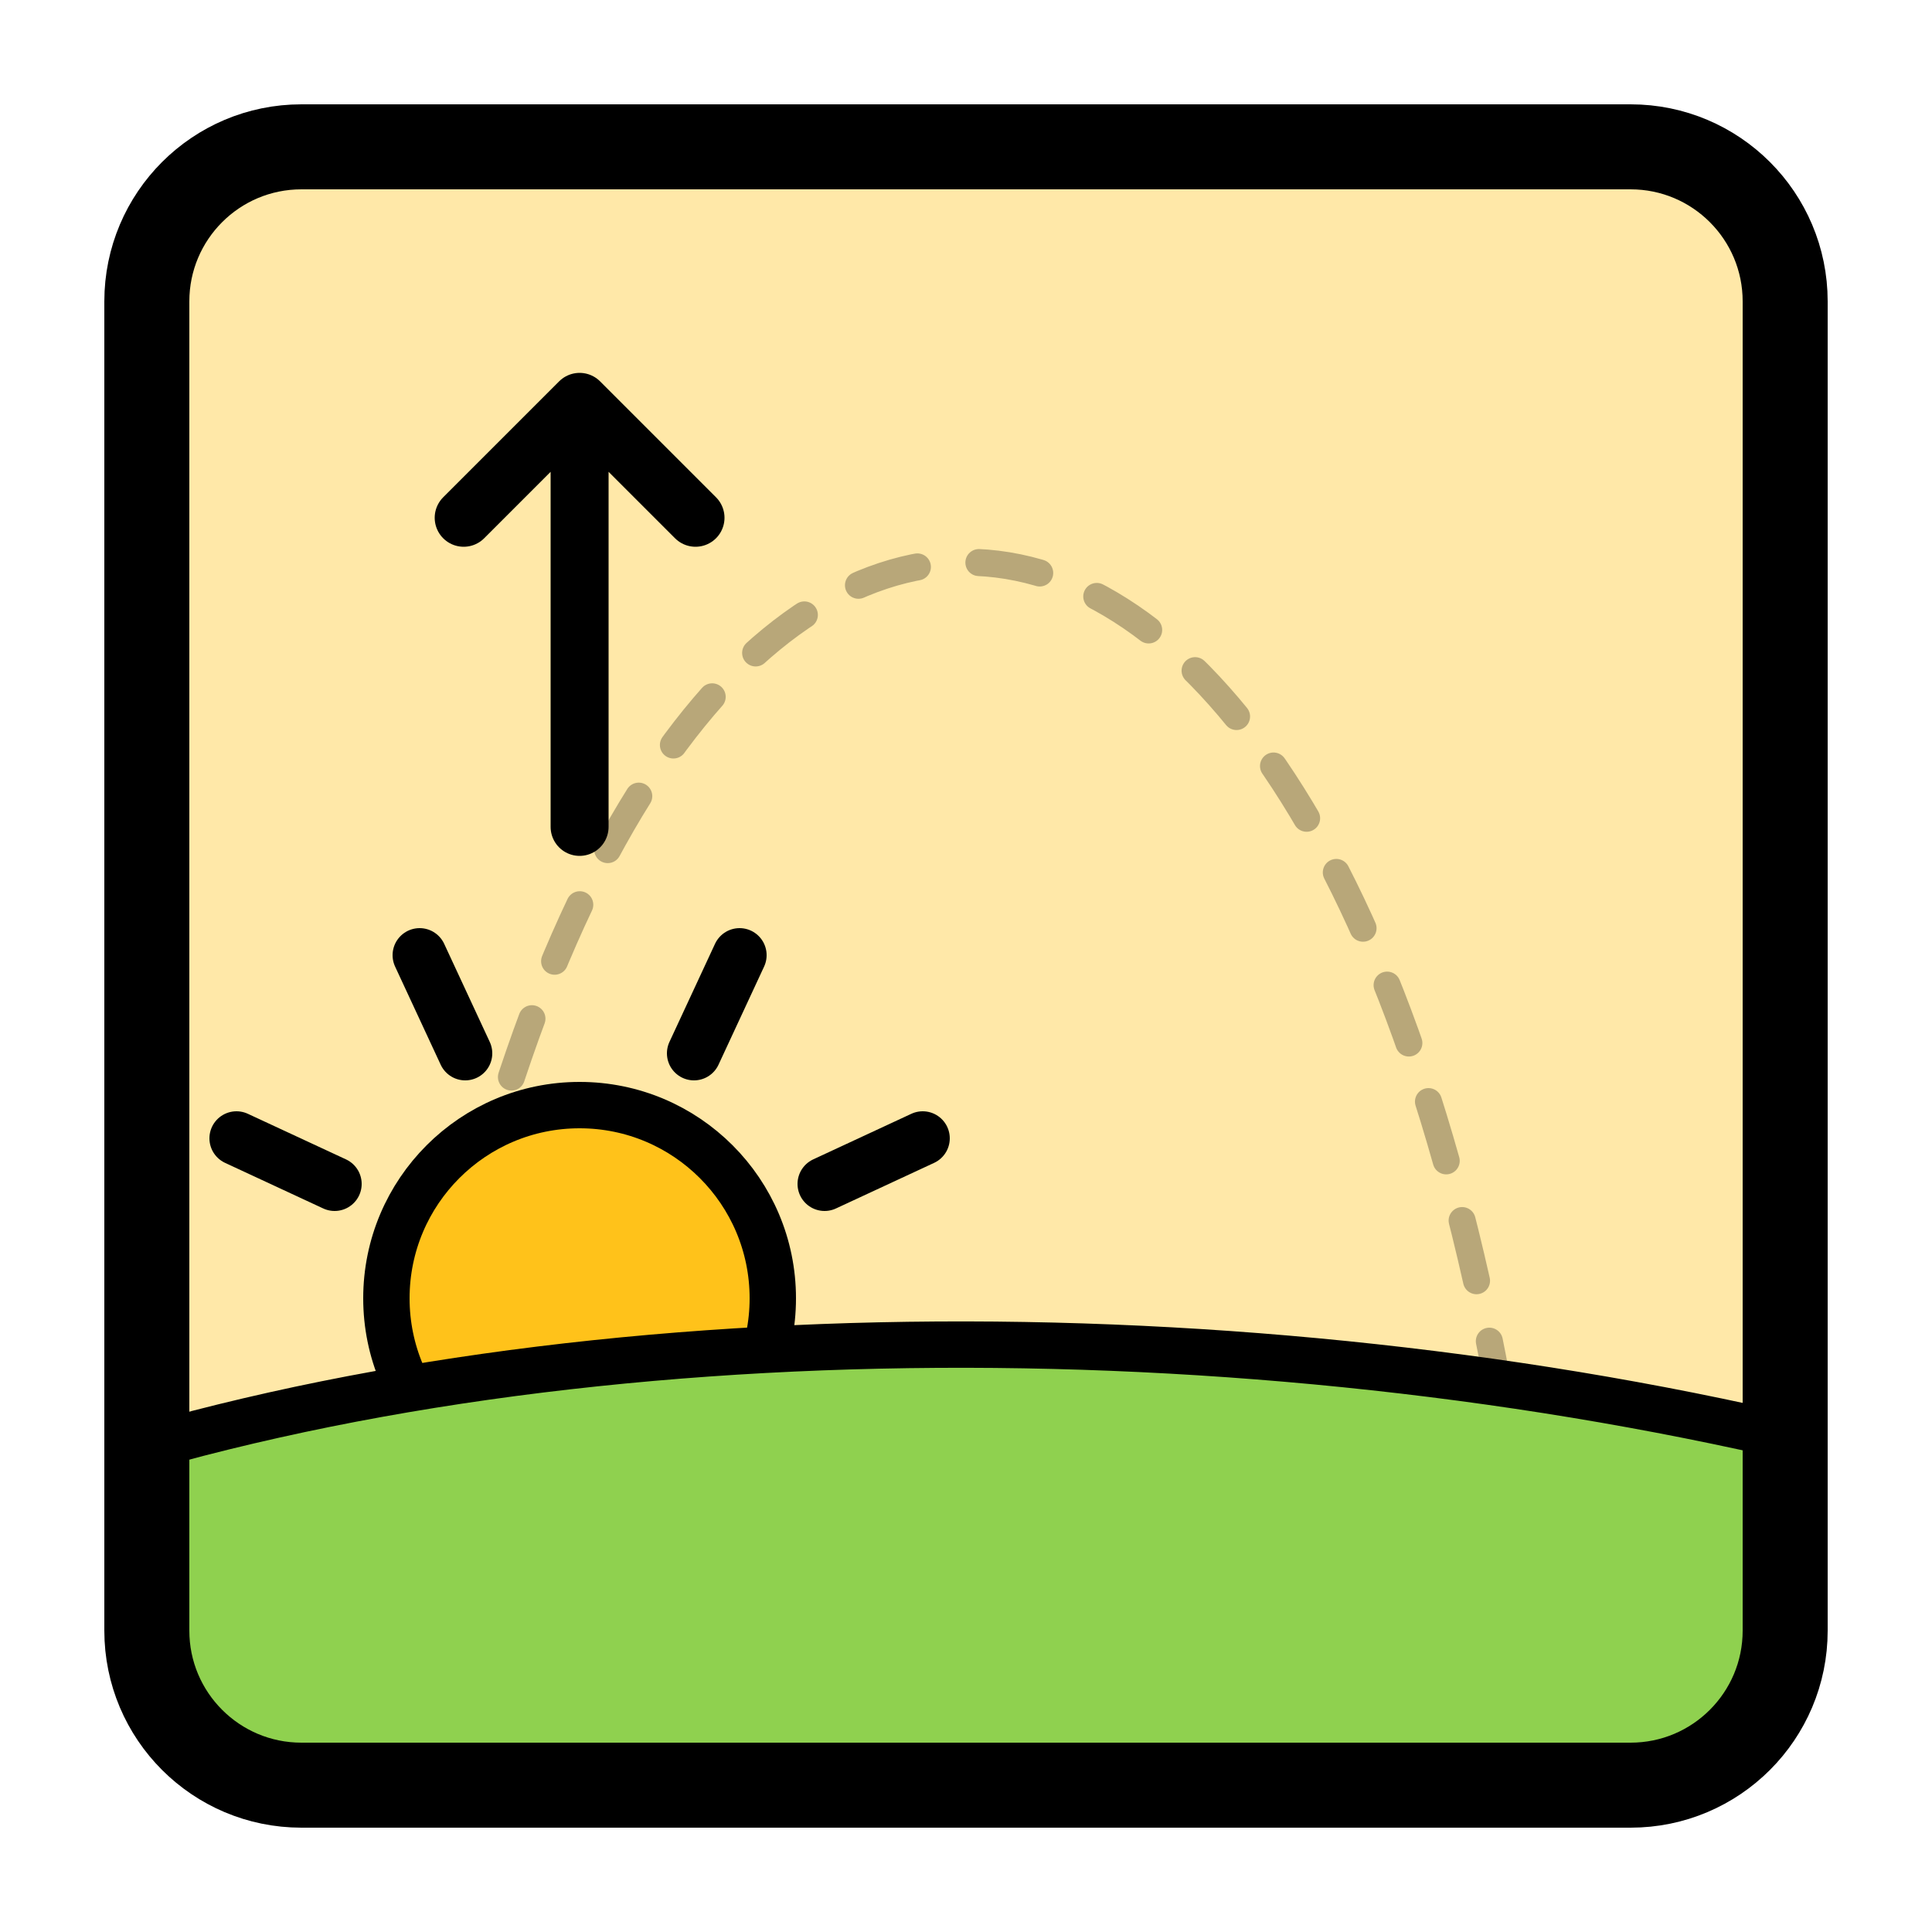
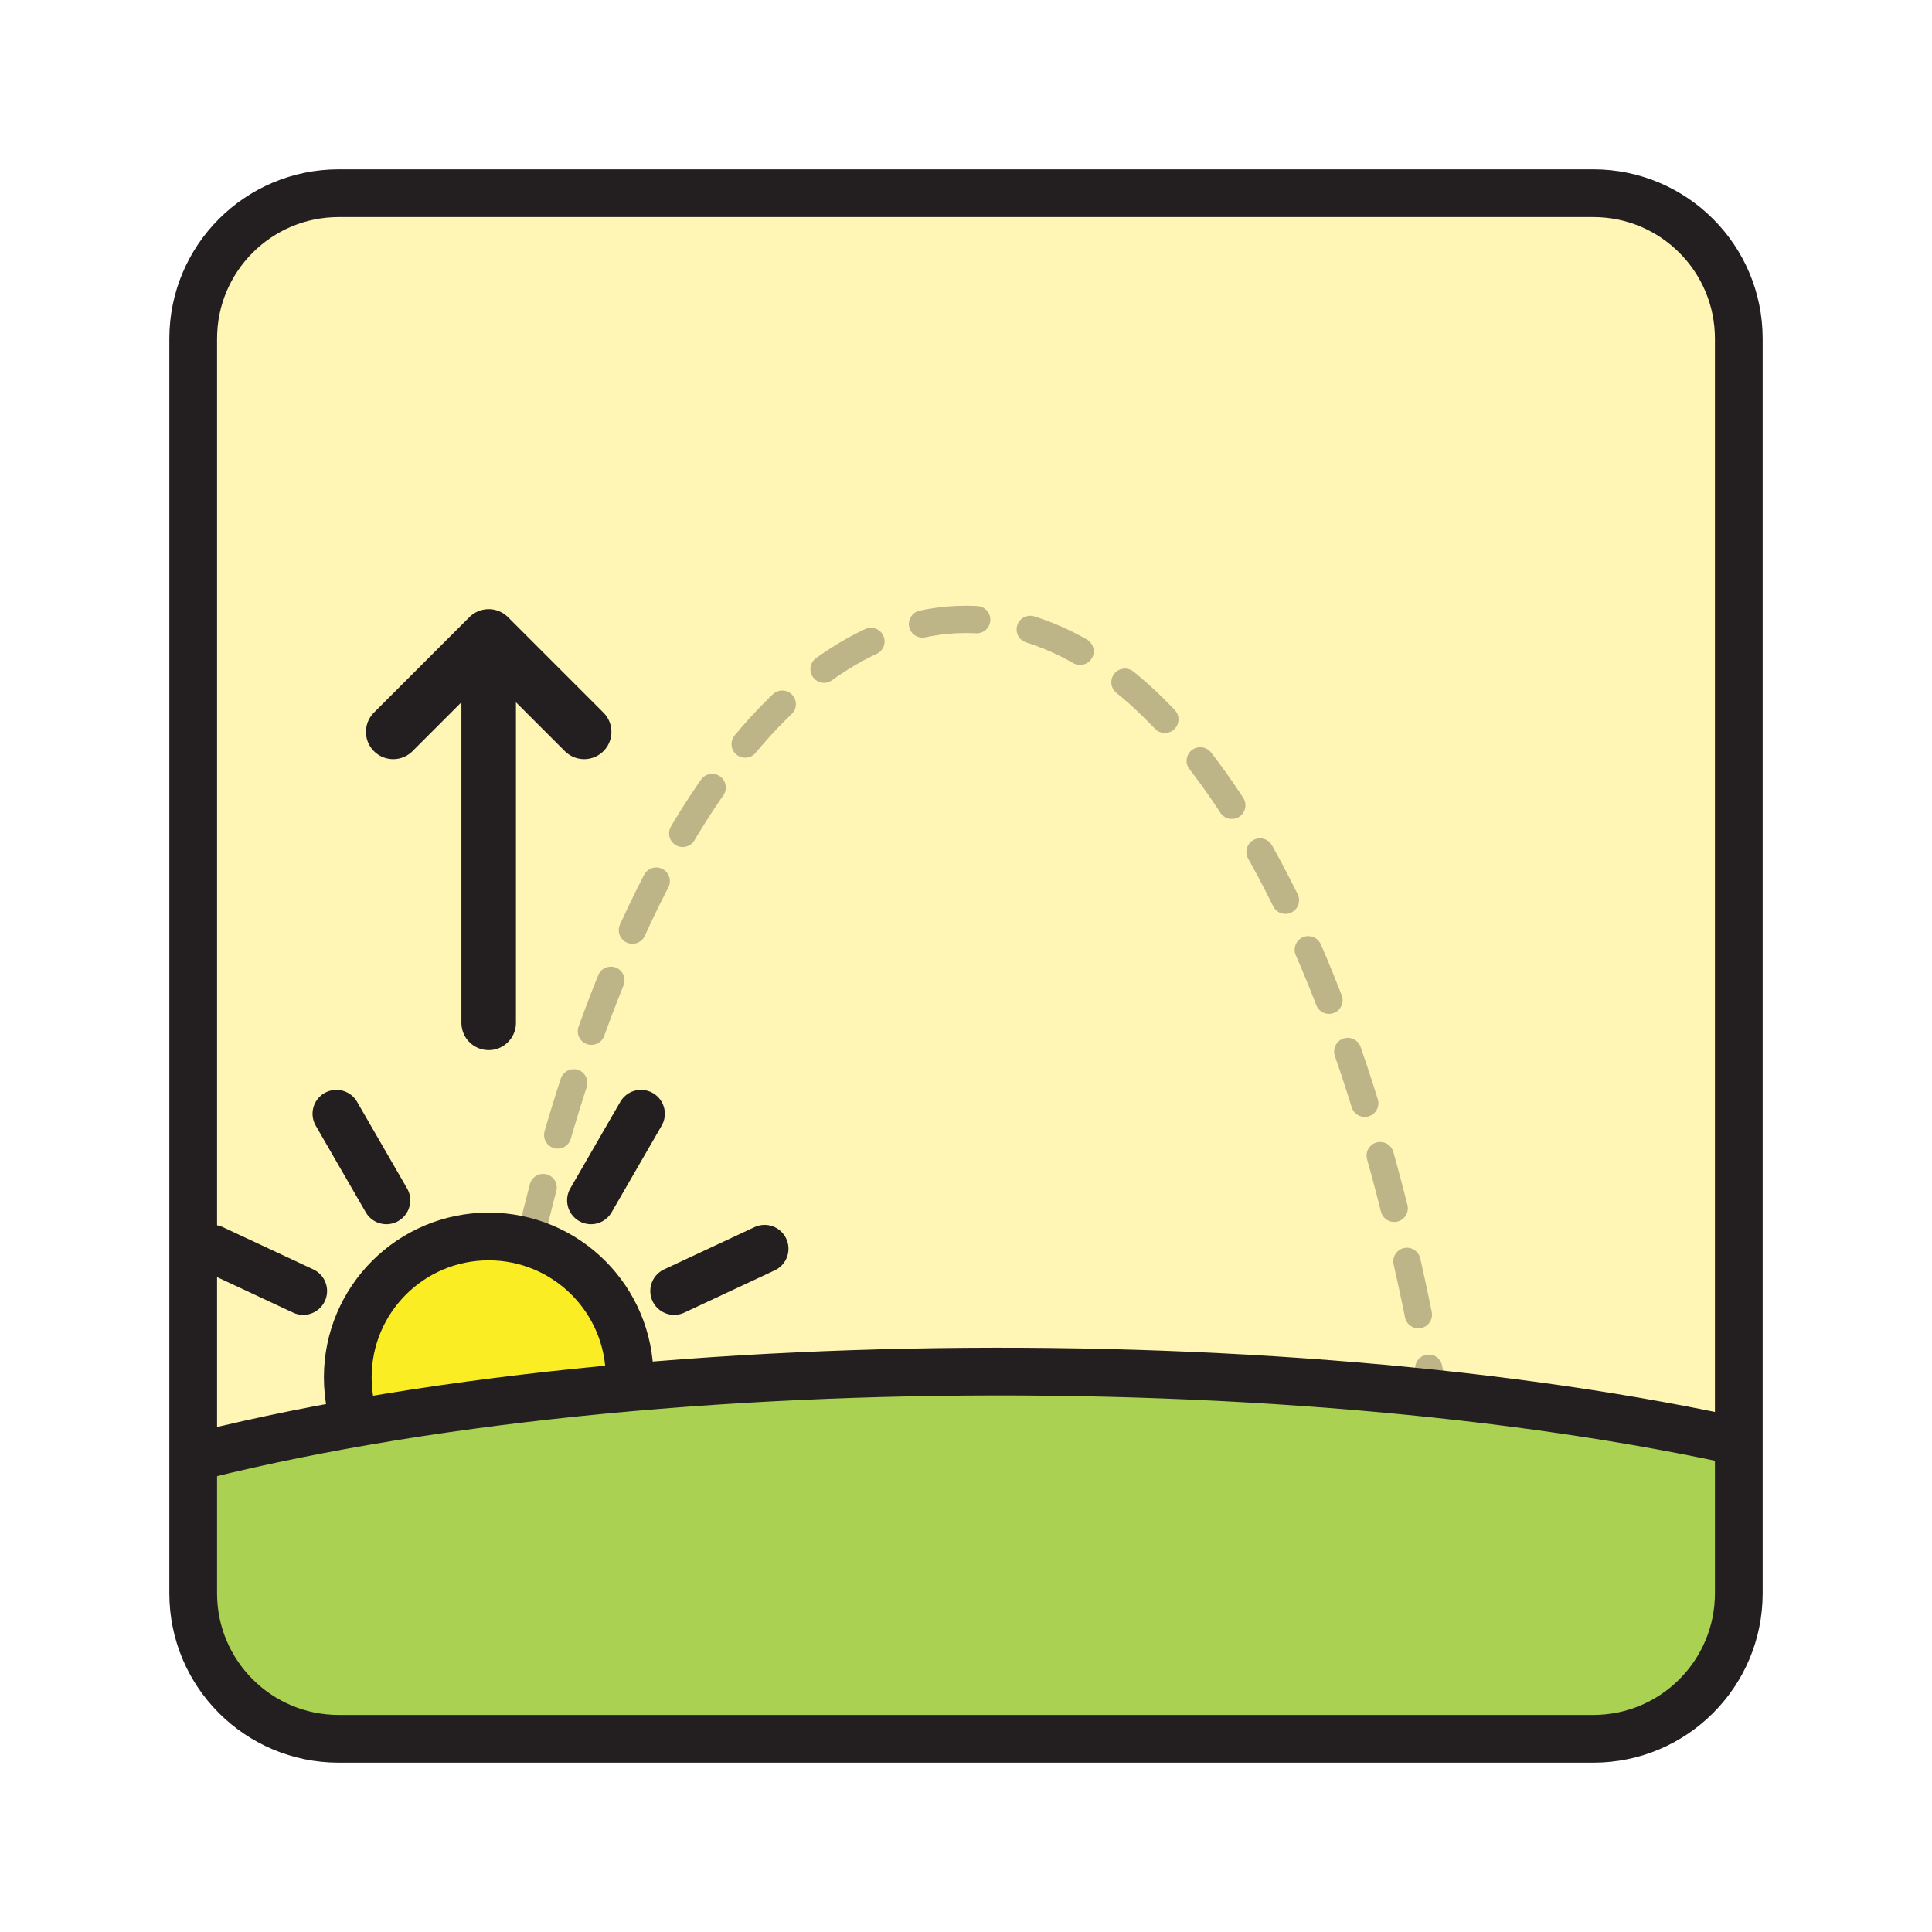
- <svg xmlns="http://www.w3.org/2000/svg" viewBox="0 0 500 500">
+ <svg xmlns="http://www.w3.org/2000/svg" viewBox="0 0 850 850">
  <defs>
-     <clipPath id="f">
-       <rect x="38" y="38" width="424" height="424" rx="40" />
+     <clipPath id="rahmen">
+       <rect x="85" y="85" width="680" height="680" rx="64" />
    </clipPath>
  </defs>
-   <g clip-path="url(#f)">
-     <rect width="500" height="500" fill="#FFE8A8" />
-     <path d="M110 372 C 160 70, 340 70, 390 372" fill="none" stroke="#000" stroke-opacity=".28" stroke-width="7" stroke-dasharray="16 16" stroke-linecap="round" />
-     <g stroke="#000" stroke-width="14" stroke-linecap="round">
-       <line x1="86.6" y1="306.4" x2="61.2" y2="294.6" />
-       <line x1="120.4" y1="272.6" x2="108.6" y2="247.2" />
-       <line x1="179.6" y1="272.6" x2="191.4" y2="247.2" />
-       <line x1="213.4" y1="306.4" x2="238.8" y2="294.6" />
+   <g clip-path="url(#rahmen)">
+     <rect width="850" height="850" fill="#fff5b4" />
+     <path d="M215 640C290 150 560 150 635 640" fill="none" stroke="#231f20" stroke-opacity=".3" stroke-width="12" stroke-dasharray="24 24" stroke-linecap="round" />
+     <g stroke="#231f20" stroke-width="21" stroke-linecap="round">
+       <line x1="133.4" y1="568.0" x2="93.6" y2="549.4" />
+       <line x1="170.0" y1="528.1" x2="148.0" y2="490.0" />
+       <line x1="260.0" y1="528.1" x2="282.0" y2="490.0" />
+       <line x1="296.6" y1="568.0" x2="336.4" y2="549.4" />
    </g>
-     <circle cx="150" cy="336" r="50" fill="#FFC21A" stroke="#000" stroke-width="12" />
-     <path d="M20 380 C 150 338, 330 338, 480 376 L480 480 L20 480 Z" fill="#8FD14F" stroke="#000" stroke-width="12" stroke-linejoin="round" />
-     <path d="M150 214 L150 104 M120 134 L150 104 L180 134" fill="none" stroke="#000" stroke-width="15" stroke-linecap="round" stroke-linejoin="round" />
+     <circle cx="215" cy="606" r="62" fill="#fbed24" stroke="#231f20" stroke-width="21" />
+     <path d="M215 450V280M173 322L215 280L257 322" fill="none" stroke="#231f20" stroke-width="24" stroke-linecap="round" stroke-linejoin="round" />
+     <path d="M60 648C260 590 590 590 790 640V790H60Z" fill="#abd153" stroke="#231f20" stroke-width="21" stroke-linejoin="round" />
  </g>
-   <rect x="38" y="38" width="424" height="424" rx="40" fill="none" stroke="#000" stroke-width="22" />
+   <rect x="85" y="85" width="680" height="680" rx="64" fill="none" stroke="#231f20" stroke-width="21" />
</svg>
